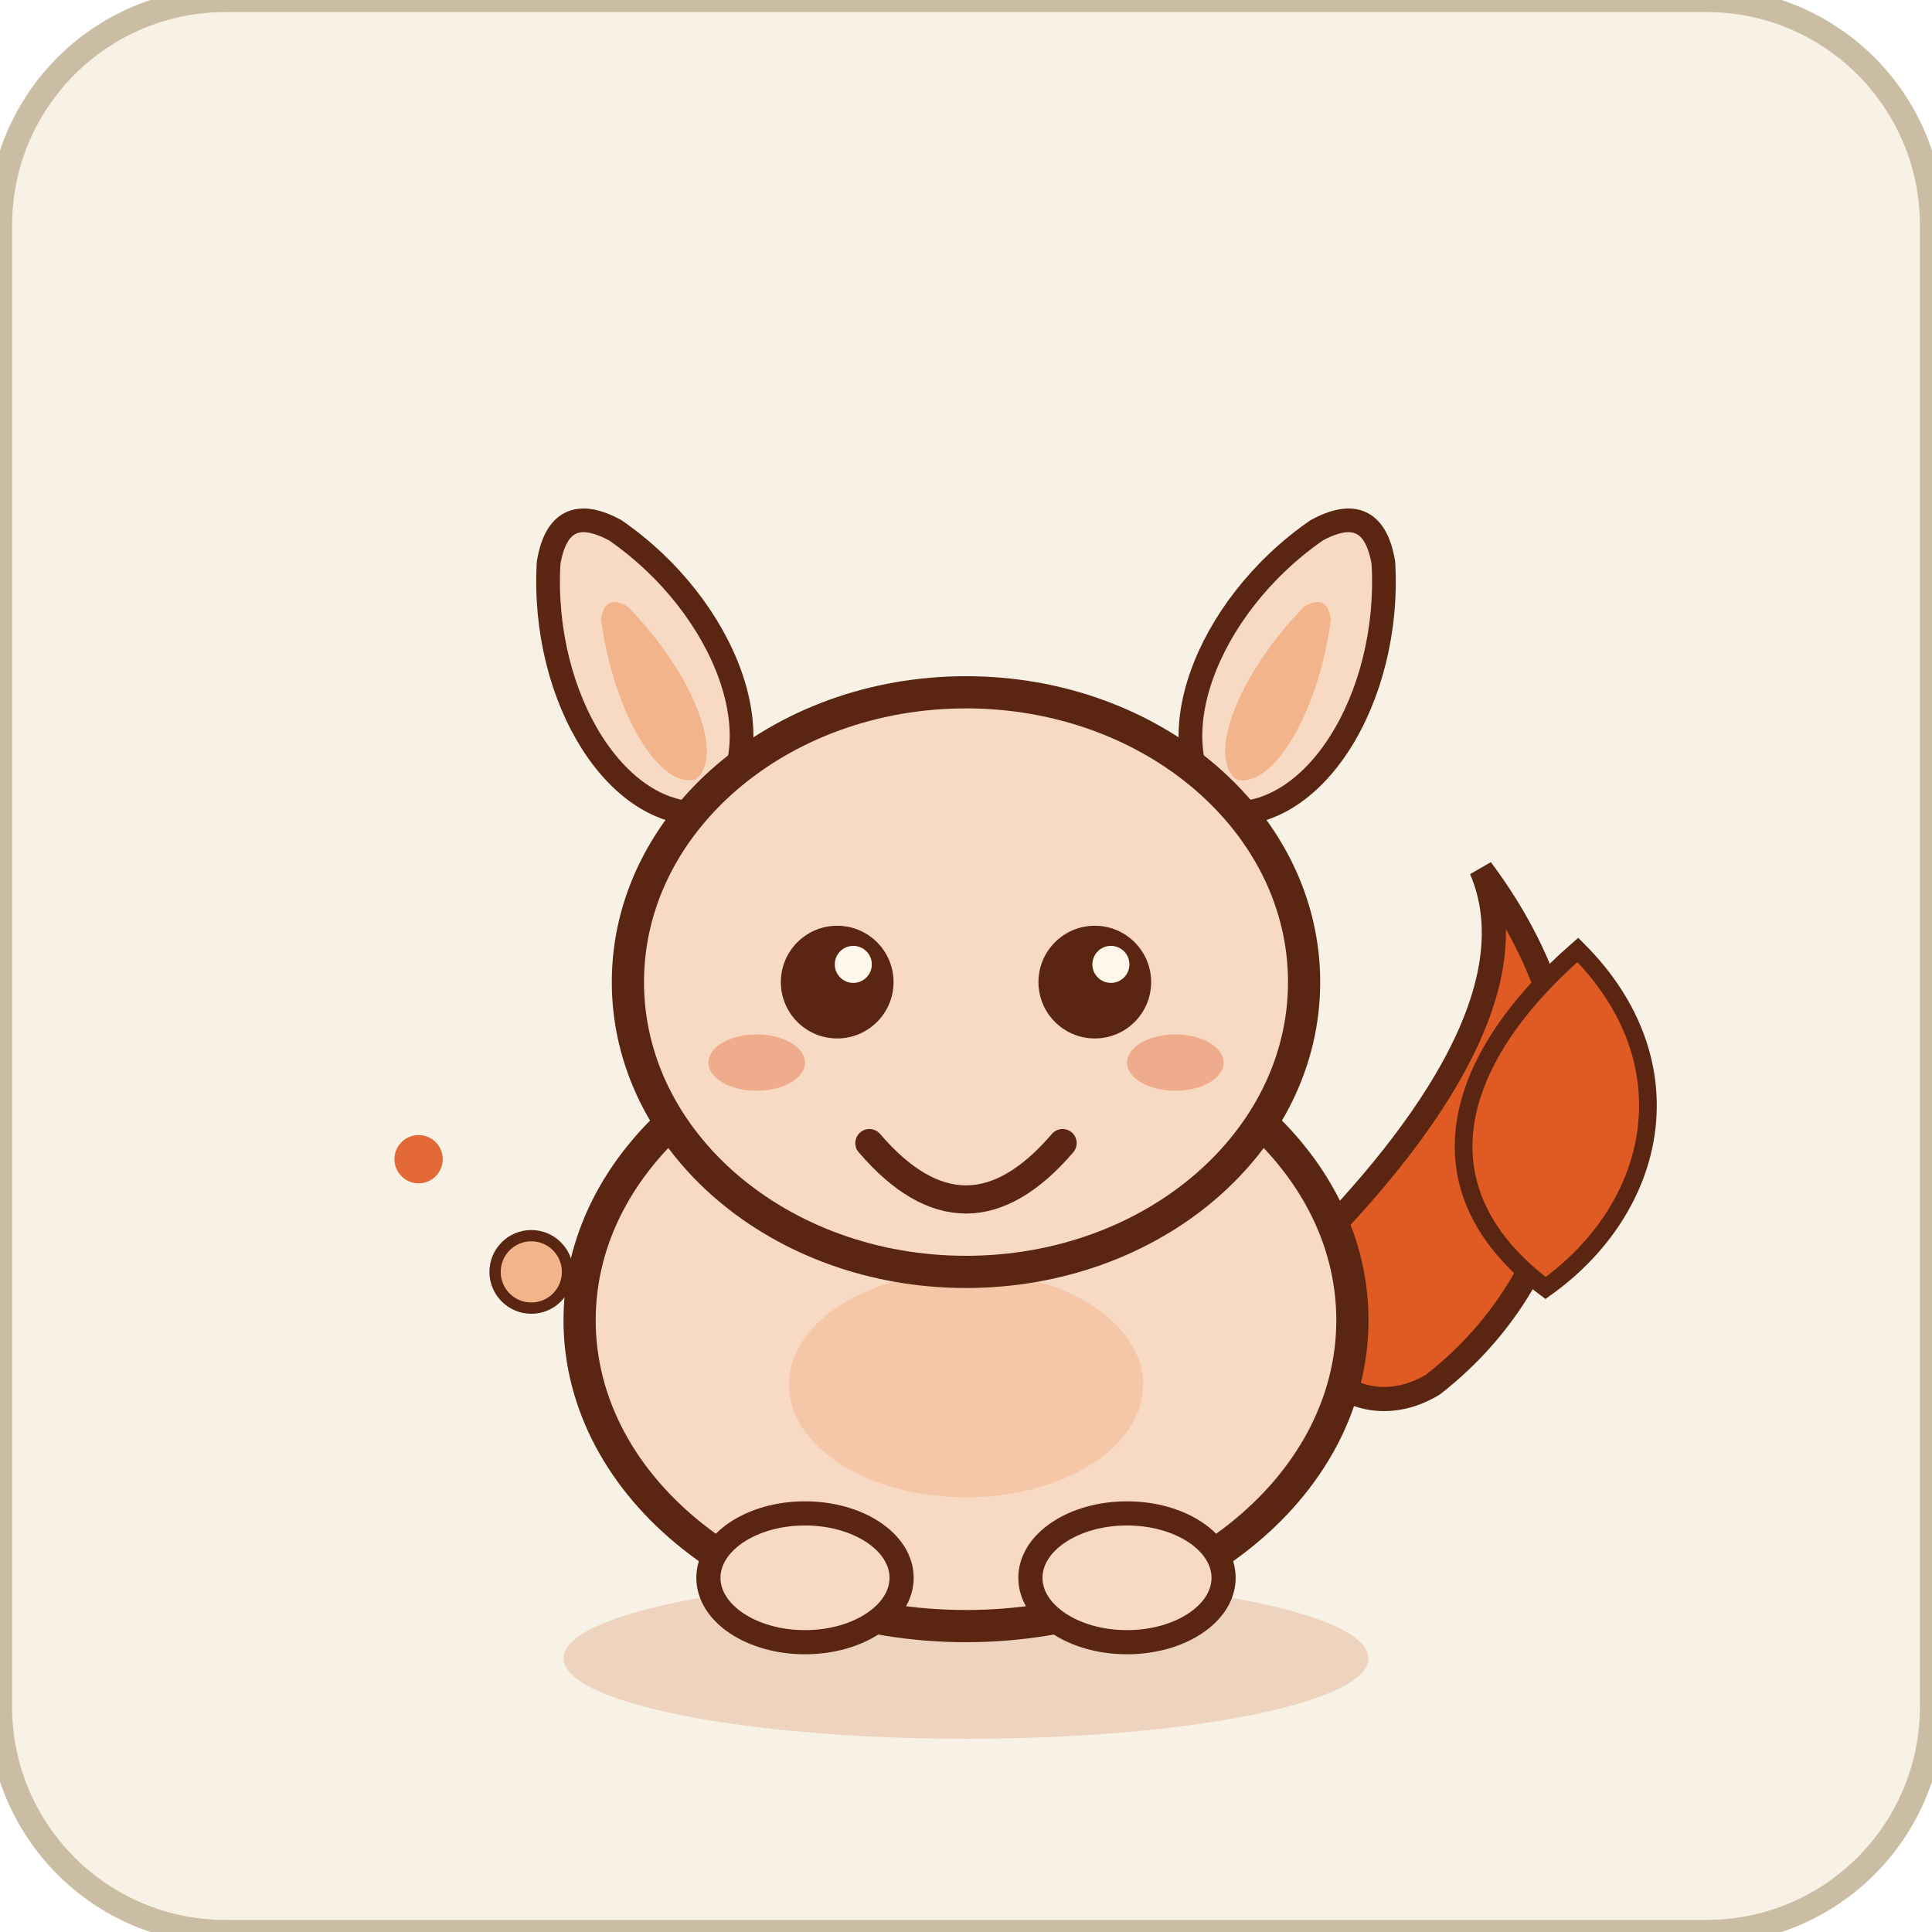
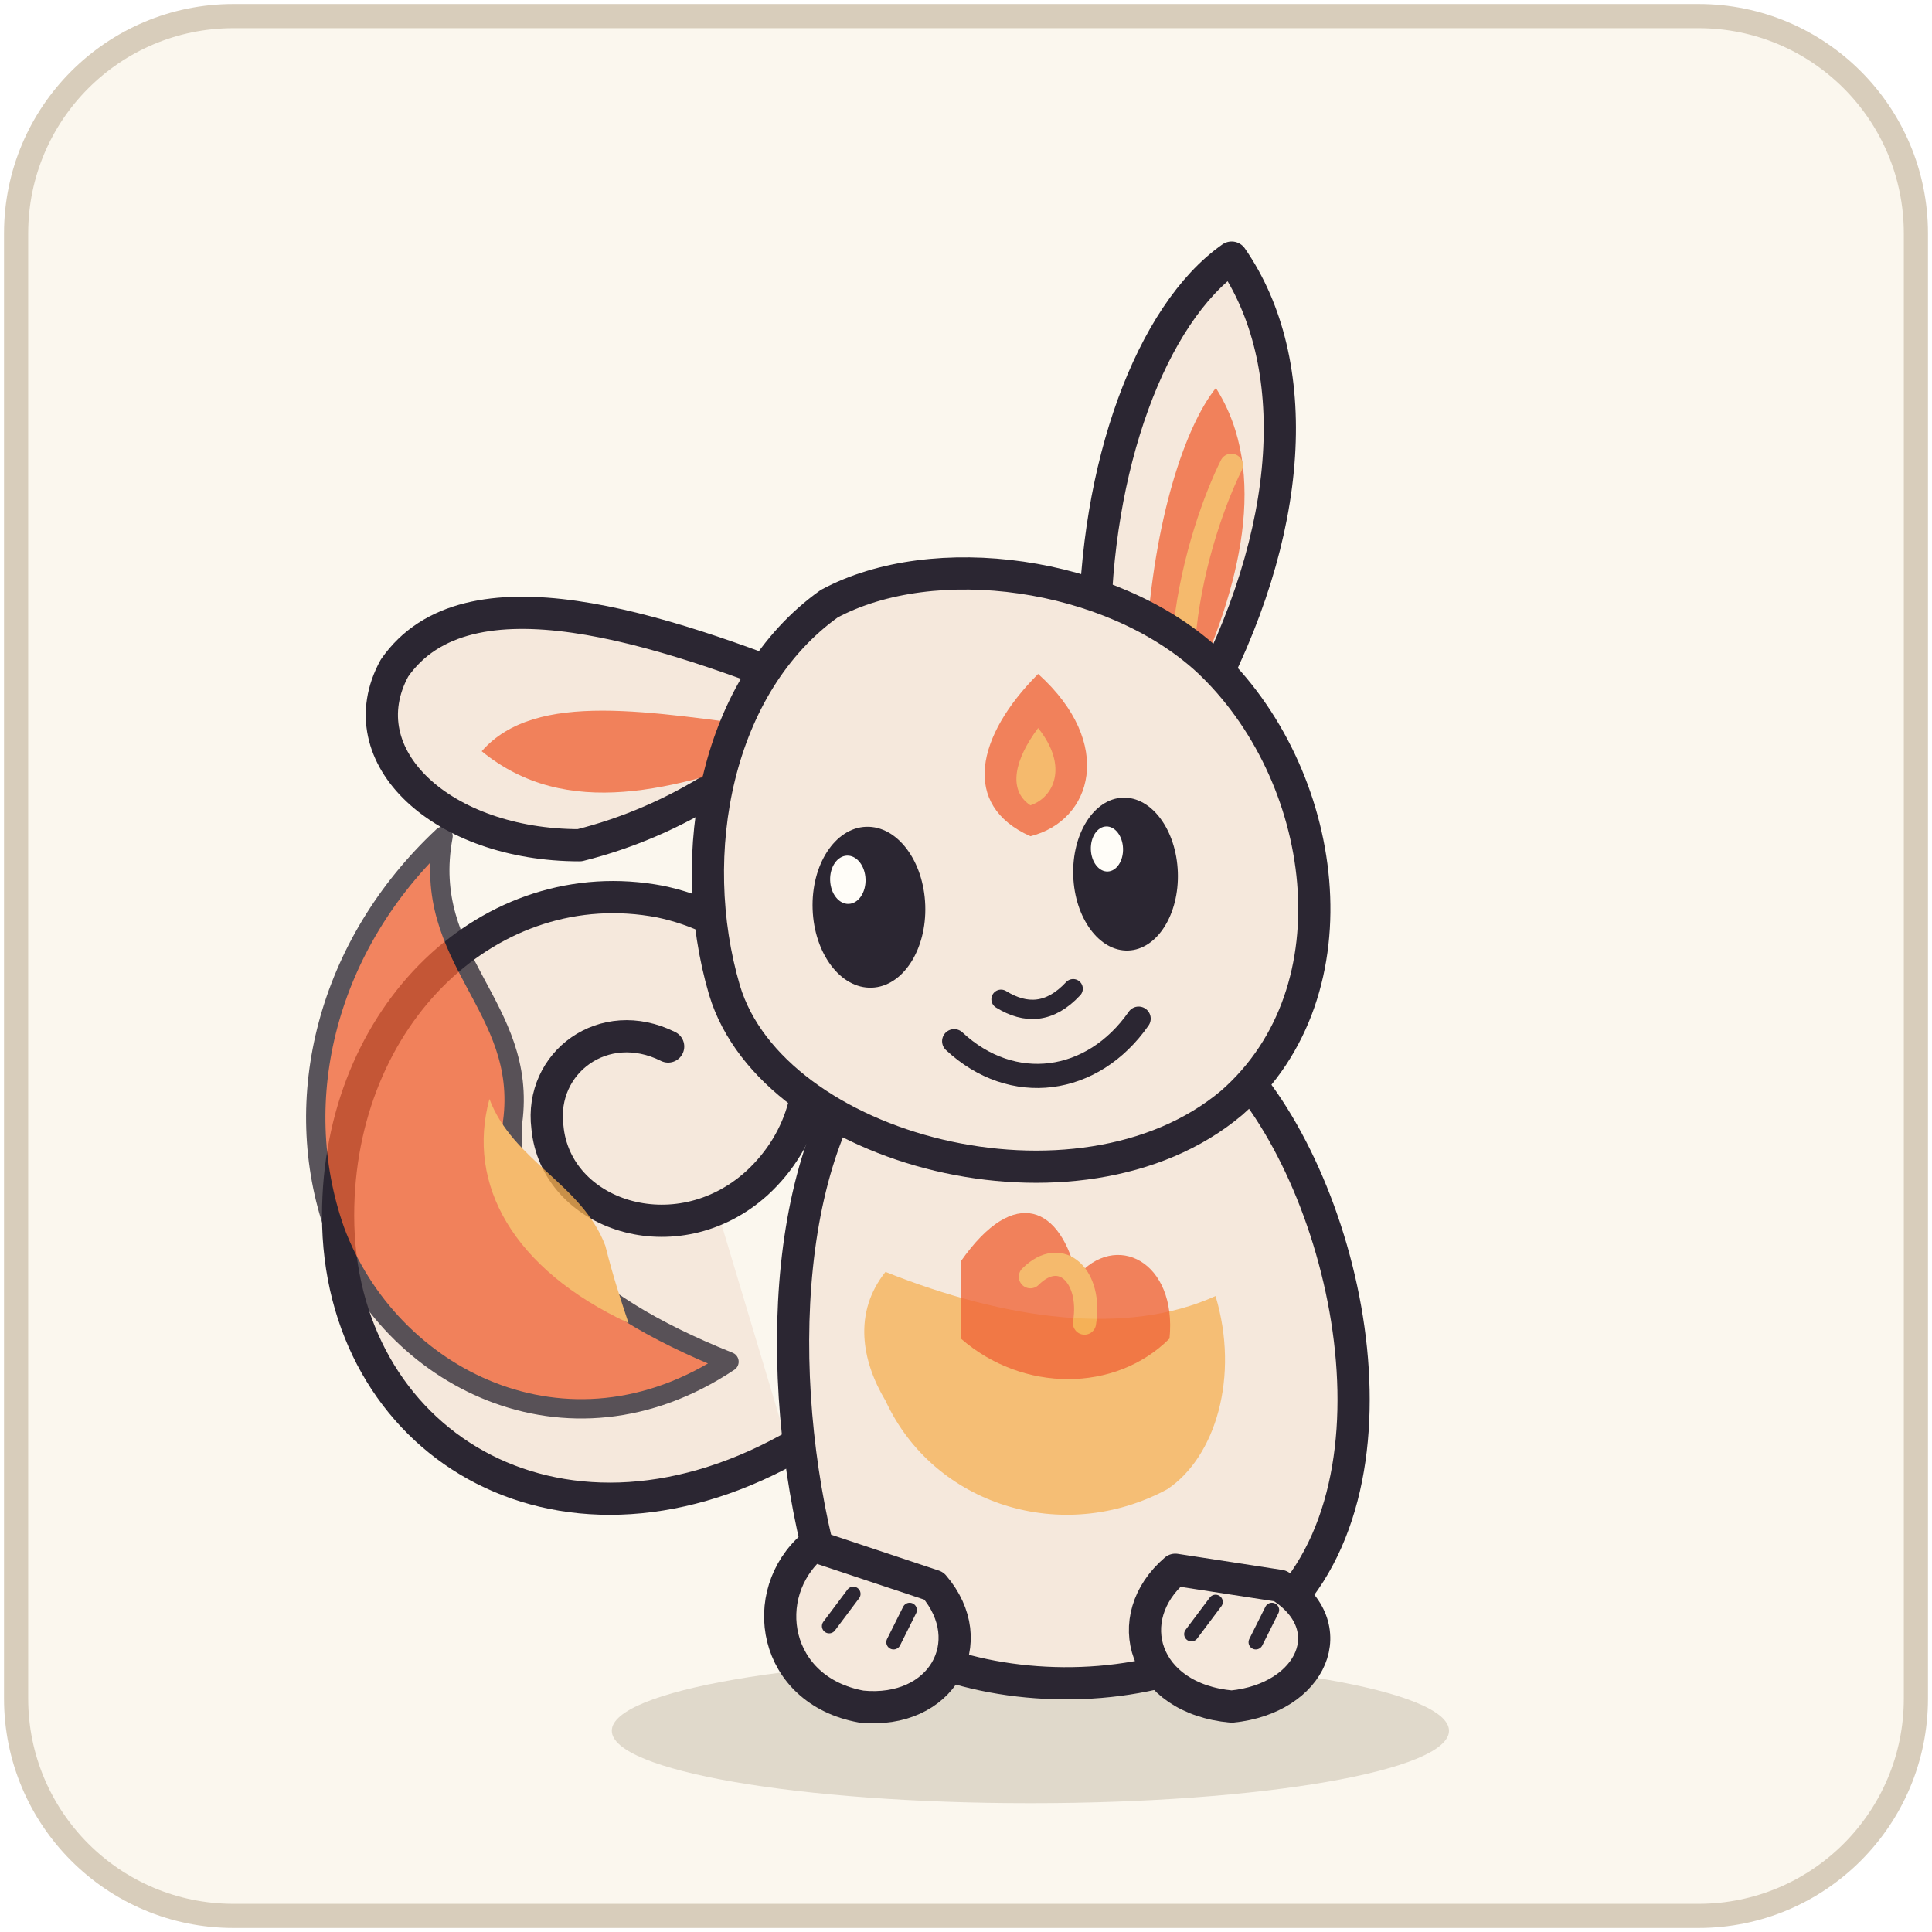
- <svg xmlns="http://www.w3.org/2000/svg" viewBox="0 0 240 240" width="240" height="240" role="img" data-gitty-class="fire" data-gitty-stage="young" data-gitty-behavior="idle" data-gitty-face="happy">
-   <style> .gitty-idle { animation: gitty-bob 2.6s ease-in-out infinite; } .gitty-playing { animation: gitty-play 0.7s ease-in-out infinite; } .gitty-eating { animation: gitty-nibble 0.55s ease-in-out infinite; } .gitty-resting { animation: gitty-bob 4s ease-in-out infinite; } .gitty-sleepy { animation: gitty-bob 3.4s ease-in-out infinite; } .gitty-sleeping, .gitty-hibernating { animation: gitty-breathe 4.8s ease-in-out infinite; } .gitty-playing .gitty-tail { animation: gitty-wag 0.8s ease-in-out infinite; } .gitty-idle .gitty-ear, .gitty-playing .gitty-ear { animation: gitty-ear 2.8s ease-in-out infinite; } .gitty-bubble { animation: gitty-rise 3s ease-in-out infinite; } .gitty-flame { animation: gitty-flicker 0.9s ease-in-out infinite; } .gitty-spark { animation: gitty-flicker 1.2s ease-in-out infinite; } .gitty-psy { animation: gitty-float 2.8s ease-in-out infinite; } .gitty-zzz { animation: gitty-fade 2.2s ease-in-out infinite; } .gitty-orbit { animation: gitty-spin 6s linear infinite; } .gitty-shadow-idle { animation: gitty-shadow-bob 2.6s ease-in-out infinite; } .gitty-shadow-playing { animation: gitty-shadow-play 0.7s ease-in-out infinite; } .gitty-shadow-eating { animation: gitty-shadow-nibble 0.55s ease-in-out infinite; } .gitty-shadow-resting { animation: gitty-shadow-bob 4s ease-in-out infinite; } .gitty-shadow-sleepy { animation: gitty-shadow-bob 3.4s ease-in-out infinite; } .gitty-shadow-sleeping, .gitty-shadow-hibernating { animation: gitty-shadow-breathe 4.8s ease-in-out infinite; } @keyframes gitty-bob { 0%, 100% { transform: translateY(0); } 50% { transform: translateY(-4px); } } @keyframes gitty-play { 0%, 100% { transform: translateY(0) rotate(0deg); } 30% { transform: translateY(-6px) rotate(-5deg); } 70% { transform: translateY(-2px) rotate(5deg); } } @keyframes gitty-nibble { 0%, 100% { transform: translateY(0); } 50% { transform: translateY(2px); } } @keyframes gitty-breathe { 0%, 100% { transform: scale(1); } 50% { transform: scale(1.018); } } @keyframes gitty-wag { 0%, 100% { transform: rotate(0deg); } 50% { transform: rotate(16deg); } } @keyframes gitty-ear { 0%, 78%, 100% { transform: rotate(0deg); } 88% { transform: rotate(-9deg); } } @keyframes gitty-rise { 0%, 100% { opacity: 0.35; transform: translateY(0); } 50% { opacity: 0.9; transform: translateY(-8px); } } @keyframes gitty-flicker { 0%, 100% { opacity: 0.65; } 50% { opacity: 1; } } @keyframes gitty-float { 0%, 100% { transform: translateY(0); } 50% { transform: translateY(-6px); } } @keyframes gitty-fade { 0%, 100% { opacity: 0.25; } 50% { opacity: 0.8; } } @keyframes gitty-spin { to { transform: rotate(360deg); } } @keyframes gitty-shadow-bob { 0%, 100% { transform: scale(1); } 50% { transform: scale(0.72); } } @keyframes gitty-shadow-play { 0%, 100% { transform: scale(1); } 30% { transform: scale(0.58); } 70% { transform: scale(0.82); } } @keyframes gitty-shadow-nibble { 0%, 100% { transform: scale(1); } 50% { transform: scale(1.12); } } @keyframes gitty-shadow-breathe { 0%, 100% { transform: scale(1); } 50% { transform: scale(1.05); } } @media (max-width: 96px) { .gitty-detail { display: none; } } @media (prefers-reduced-motion: reduce) { .gitty-idle, .gitty-playing, .gitty-eating, .gitty-resting, .gitty-sleepy, .gitty-sleeping, .gitty-hibernating, .gitty-bubble, .gitty-flame, .gitty-spark, .gitty-psy, .gitty-zzz, .gitty-orbit, .gitty-playing .gitty-tail, .gitty-idle .gitty-ear, .gitty-playing .gitty-ear, .gitty-shadow-idle, .gitty-shadow-playing, .gitty-shadow-eating, .gitty-shadow-resting, .gitty-shadow-sleepy, .gitty-shadow-sleeping, .gitty-shadow-hibernating { animation: none; } } </style>
-   <rect width="240" height="240" rx="28" fill="#f7f1e6" stroke="#cbbda3" stroke-width="3" />
-   <g transform="translate(120 150) scale(1) translate(-120 -150)">
-     <g transform="translate(120 206)">
-       <g class="gitty-shadow gitty-shadow-idle">
-         <ellipse cx="0" cy="0" rx="50" ry="10" fill="#e3b08e" opacity="0.45" />
-       </g>
-     </g>
-     <g class="gitty-idle">
-       <g data-gitty-body="young">
-         <g transform="translate(162 150)">
-           <g class="gitty-tail">
-             <path d="M0 6 C16 -10 28 -28 22 -42 C40 -18 34 8 16 22 C6 28 -4 18 0 6Z" fill="#e05a24" stroke="#5a2612" stroke-width="3" />
+ <svg xmlns="http://www.w3.org/2000/svg" viewBox="0 0 240 240" width="240" height="240" role="img" data-prototype-class="fire" data-prototype-stage="young" data-prototype-mood="happy" data-prototype-hunger="normal" data-prototype-behavior="idle" data-prototype-expression="happy" data-class-effect-level="none" data-gitty-class="fire" data-gitty-stage="young" data-gitty-body="young" data-gitty-behavior="idle" data-gitty-face="happy">
+   <style> .gitty-character { animation: gitty-breathe 3.8s ease-in-out infinite; transform-box: fill-box; transform-origin: 50% 100%; } .gitty-tail { animation: tail-idle 4.2s ease-in-out infinite; transform-box: fill-box; transform-origin: 80% 80%; } .gitty-eyes { animation: gitty-blink 5.6s ease-in-out infinite; transform-box: fill-box; transform-origin: center; } .stage-hatchling .gitty-ears, .stage-baby .gitty-ears { transform: scale(1.1); transform-box: fill-box; transform-origin: 50% 100%; } .stage-mature .gitty-tail { transform: scale(1.04); transform-box: fill-box; transform-origin: 85% 85%; } .behavior-sleeping .gitty-anatomy, .behavior-hibernating .gitty-anatomy { transform-origin: 50% 100%; } .food-bowl { animation: food-bowl-nudge 2.4s ease-in-out infinite; transform-box: fill-box; transform-origin: center; } .play-ball { animation: play-ball-bounce 1.4s ease-in-out infinite; transform-box: fill-box; transform-origin: center; } .sleep-zzz, .sleep-particle { animation: sleep-float 3s ease-in-out infinite; transform-box: fill-box; transform-origin: center; } .sleep-particle-2 { animation-delay: -1.4s; animation-duration: 3.8s; } @keyframes gitty-breathe { 0%, 100% { transform: translateY(0) scaleY(1); } 50% { transform: translateY(-1px) scaleY(1.012); } } @keyframes gitty-blink { 0%, 44%, 48%, 100% { transform: scaleY(1); } 46% { transform: scaleY(.08); } } @keyframes tail-idle { 0%, 100% { transform: rotate(-1deg); } 50% { transform: rotate(3deg); } } @keyframes food-bowl-nudge { 0%, 70%, 100% { transform: translateX(0); } 82% { transform: translateX(-2px); } } @keyframes play-ball-bounce { 0%, 100% { transform: translateY(0) rotate(-4deg); } 50% { transform: translateY(-7px) rotate(9deg); } } @keyframes sleep-float { 0%, 100% { opacity: .35; transform: translateY(3px); } 50% { opacity: .9; transform: translateY(-5px); } } @media (prefers-reduced-motion: reduce) { .gitty-character, .gitty-tail, .gitty-eyes, .earth-leaf, .water-bubble, .water-drop, .air-wind, .air-spark, .fire-flame, .fire-ember, .psy-particle, .psy-character, .psy-shadow, .food-bowl, .play-ball, .sleep-zzz, .sleep-particle { animation: none !important; } } .class-fire .gitty-tail { animation: fire-tail-idle 2.2s ease-in-out infinite; } .fire-flame, .fire-tail-flame { animation: fire-flicker 1.35s ease-in-out infinite; transform-box: fill-box; transform-origin: 50% 100%; } .flame-2 { animation-duration: 1.08s; animation-delay: -.54s; } .flame-3 { animation-duration: 1.62s; animation-delay: -.91s; } .flame-4 { animation-duration: 1.48s; animation-delay: -.72s; } .fire-tail-flame { animation-duration: 1.8s; animation-delay: -.35s; } .fire-tail-glow { animation: fire-flicker 1.12s ease-in-out infinite; } .fire-ember { animation: fire-ember 3.2s ease-out infinite; transform-box: fill-box; transform-origin: center; } .ember-2 { animation-duration: 4.1s; animation-delay: -2.3s; } .ember-3 { animation-duration: 2.7s; animation-delay: -1.1s; } .ember-4 { animation-duration: 3.8s; animation-delay: -3s; } .ember-5 { animation-duration: 3.5s; animation-delay: -2.6s; } .ember-6 { animation-duration: 4.3s; animation-delay: -1.8s; } @keyframes fire-flicker { 0%, 100% { opacity: .82; transform: translateY(1px) scale(.94, .9) rotate(-2deg); } 50% { opacity: 1; transform: translateY(-2px) scale(1.04, 1.12) rotate(2deg); } } @keyframes fire-ember { 0% { opacity: 0; transform: translate(0, 8px) scale(.6); } 25% { opacity: 1; } 100% { opacity: 0; transform: translate(5px, -20px) scale(.25); } } @keyframes fire-tail-idle { 0%, 100% { transform: rotate(-2deg); } 45% { transform: rotate(4deg); } 70% { transform: rotate(1deg); } } </style>
+   <rect x="2" y="2" width="236" height="236" rx="27" fill="#fbf7ee" stroke="#d8cdbb" stroke-width="3" />
+   <g class="class-fire behavior-idle">
+     <ellipse class="gitty-shadow" cx="128" cy="215" rx="52" ry="9" fill="#ad9e88" opacity=".34" />
+     <g class="stage-young" data-anatomy-stage="young">
+       <g class="gitty-character">
+         <g class="gitty-tail">
+           <path data-anatomy-part="tail" d="M98 180 C69 196 42 179 42 151 C42 126 61 108 82 112 C101 116 106 136 94 147 C84 156 69 151 68 140 C67 132 75 126 83 130" fill="#f5e8dc" stroke="#2b2632" stroke-width="4" stroke-linecap="round" stroke-linejoin="round" />
+           <g class="stage-class-markings stage-class-markings-young" opacity="0.78" transform="translate(128 125) scale(.96) translate(-128 -125)">
+             <path class="fire-tail-flame" d="M89 171 C68 185 45 173 38 154 C32 137 37 117 52 103 C49 119 63 125 61 140 C60 153 69 163 89 171Z" fill="#ef6437" stroke="#2b2632" stroke-width="2.5" stroke-linejoin="round" />
+             <path class="fire-tail-flame" d="M76 166 C61 159 55 148 58 137 C61 145 70 148 73 156 C74 160 75 163 76 166Z" fill="#f5ad4e" />
          </g>
        </g>
-         <g transform="translate(86 96) rotate(-26) scale(0.92)">
-           <g class="gitty-ear">
-             <path d="M0 6 C-12 2 -14 -18 -5 -34 Q0 -41 5 -34 C14 -18 12 2 0 6Z" fill="#f8d9c4" stroke="#5a2612" stroke-width="3.2" />
-             <path d="M0 1 C-5 0 -6 -12 -2 -24 Q0 -27 2 -24 C6 -12 5 0 0 1Z" fill="#f2b48a" />
+         <g class="gitty-body">
+           <path data-anatomy-part="body" d="M111 128 C97 141 96 171 102 194 C108 211 145 215 160 199 C176 181 166 143 151 130 C140 121 122 120 111 128Z" fill="#f5e8dc" stroke="#2b2632" stroke-width="4" stroke-linecap="round" stroke-linejoin="round" />
+           <path d="M110 174 C116 187 132 192 145 185 C151 181 154 171 151 161 C140 166 125 164 110 158 C106 163 107 169 110 174Z" fill="#f5ad4e" opacity=".72" />
+           <g class="stage-class-markings stage-class-markings-young" opacity="0.78" transform="translate(128 125) scale(.96) translate(-128 -125)">
+             <path d="M119 158 C126 148 132 151 134 160 C139 154 147 158 146 168 C139 175 127 175 119 168Z" fill="#ef6437" />
+             <path d="M128 160 C132 156 136 160 135 166" fill="none" stroke="#f5ad4e" stroke-width="3" stroke-linecap="round" />
          </g>
        </g>
-         <g transform="translate(154 96) rotate(26) scale(0.92)">
-           <g class="gitty-ear">
-             <path d="M0 6 C-12 2 -14 -18 -5 -34 Q0 -41 5 -34 C14 -18 12 2 0 6Z" fill="#f8d9c4" stroke="#5a2612" stroke-width="3.2" />
-             <path d="M0 1 C-5 0 -6 -12 -2 -24 Q0 -27 2 -24 C6 -12 5 0 0 1Z" fill="#f2b48a" />
+         <g class="gitty-ears">
+           <path data-anatomy-part="left-ear" d="M102 86 C82 78 58 70 49 83 C43 94 55 105 72 105 C84 102 95 95 102 86Z" fill="#f5e8dc" stroke="#2b2632" stroke-width="4" stroke-linecap="round" stroke-linejoin="round" />
+           <path data-anatomy-part="right-ear" d="M136 79 C136 58 143 39 153 32 C162 45 161 66 149 88Z" fill="#f5e8dc" stroke="#2b2632" stroke-width="4" stroke-linecap="round" stroke-linejoin="round" />
+           <g class="stage-class-markings stage-class-markings-young" opacity="0.78" transform="translate(128 125) scale(.96) translate(-128 -125)">
+             <path d="M95 89 C79 87 64 84 57 92 C68 101 82 97 96 92Z" fill="#ef6437" />
+             <path d="M143 78 C144 62 148 50 152 45 C159 56 155 71 149 84Z" fill="#ef6437" />
+             <path d="M148 76 C149 67 152 59 154 55" fill="none" stroke="#f5ad4e" stroke-width="3" stroke-linecap="round" />
          </g>
        </g>
-         <ellipse cx="120" cy="164" rx="48" ry="38" fill="#f8d9c4" stroke="#5a2612" stroke-width="4" />
-         <ellipse cx="120" cy="172" rx="22" ry="14" fill="#f2b48a" opacity="0.5" />
-         <ellipse cx="100" cy="196" rx="12" ry="8" fill="#f8d9c4" stroke="#5a2612" stroke-width="3" />
-         <ellipse cx="140" cy="196" rx="12" ry="8" fill="#f8d9c4" stroke="#5a2612" stroke-width="3" />
-         <ellipse cx="120" cy="122" rx="42" ry="36" fill="#f8d9c4" stroke="#5a2612" stroke-width="4" />
+         <g class="gitty-head">
+           <path data-anatomy-part="head" d="M103 75 C89 85 85 106 90 123 C96 143 134 153 153 137 C169 123 165 96 150 82 C138 71 116 68 103 75Z" fill="#f5e8dc" stroke="#2b2632" stroke-width="4" stroke-linecap="round" stroke-linejoin="round" />
+           <g class="stage-class-markings stage-class-markings-young" opacity="0.78" transform="translate(128 125) scale(.96) translate(-128 -125)">
+             <path d="M129 82 C139 91 136 101 128 103 C119 99 121 90 129 82Z" fill="#ef6437" />
+             <path d="M129 89 C133 94 131 98 128 99 C125 97 126 93 129 89Z" fill="#f5ad4e" />
+           </g>
+           <g transform="translate(128 114) rotate(-2) translate(-128 -114)">
+             <g class="gitty-face face-happy">
+               <g class="gitty-eyes">
+                 <ellipse cx="108" cy="112" rx="7" ry="10" fill="#2b2632" />
+                 <ellipse cx="140" cy="109" rx="6.5" ry="9.5" fill="#2b2632" />
+                 <ellipse cx="105.5" cy="108.5" rx="2.2" ry="3" fill="#fffdf8" />
+                 <ellipse cx="137.8" cy="105.8" rx="2" ry="2.8" fill="#fffdf8" />
+               </g>
+               <path d="M118 129 C125 136 135 135 141 127" fill="none" stroke="#2b2632" stroke-width="3" stroke-linecap="round" />
+               <path d="M124 124 C127 126 130 126 133 123" fill="none" stroke="#2b2632" stroke-width="2.4" stroke-linecap="round" />
+             </g>
+           </g>
+         </g>
+         <g class="gitty-paws">
+           <path data-anatomy-part="left-paw" d="M101 192 C94 198 96 210 107 212 C117 213 122 204 116 197Z" fill="#f5e8dc" stroke="#2b2632" stroke-width="4" stroke-linecap="round" stroke-linejoin="round" />
+           <path data-anatomy-part="right-paw" d="M146 195 C139 201 142 211 153 212 C163 211 167 202 159 197Z" fill="#f5e8dc" stroke="#2b2632" stroke-width="4" stroke-linecap="round" stroke-linejoin="round" />
+           <path d="M103 202 L106 198 M111 204 L113 200 M148 203 L151 199 M156 204 L158 200" stroke="#2b2632" stroke-width="1.8" stroke-linecap="round" />
+         </g>
      </g>
-       <path class="gitty-flame" d="M196 118 c14 14 10 32 -4 42 c-16 -12 -12 -28 4 -42z" fill="#e05a24" stroke="#5a2612" stroke-width="2.2" />
-       <circle class="gitty-flame gitty-detail" cx="66" cy="158" r="4.5" fill="#f2b48a" stroke="#5a2612" stroke-width="1.4" />
-       <circle class="gitty-flame gitty-detail" cx="52" cy="144" r="3" fill="#e05a24" opacity="0.9" />
-       <circle cx="104" cy="122" r="7" fill="#5a2612" />
-       <circle cx="136" cy="122" r="7" fill="#5a2612" />
-       <circle cx="106" cy="119.8" r="2.3" fill="#fff7ea" />
-       <circle cx="138" cy="119.8" r="2.3" fill="#fff7ea" />
-       <ellipse cx="94" cy="132" rx="6" ry="3.5" fill="#e05a24" opacity="0.35" />
-       <ellipse cx="146" cy="132" rx="6" ry="3.5" fill="#e05a24" opacity="0.35" />
-       <path d="M108 142 q12 14 24 0" fill="none" stroke="#5a2612" stroke-width="3.5" stroke-linecap="round" />
    </g>
  </g>
</svg>
